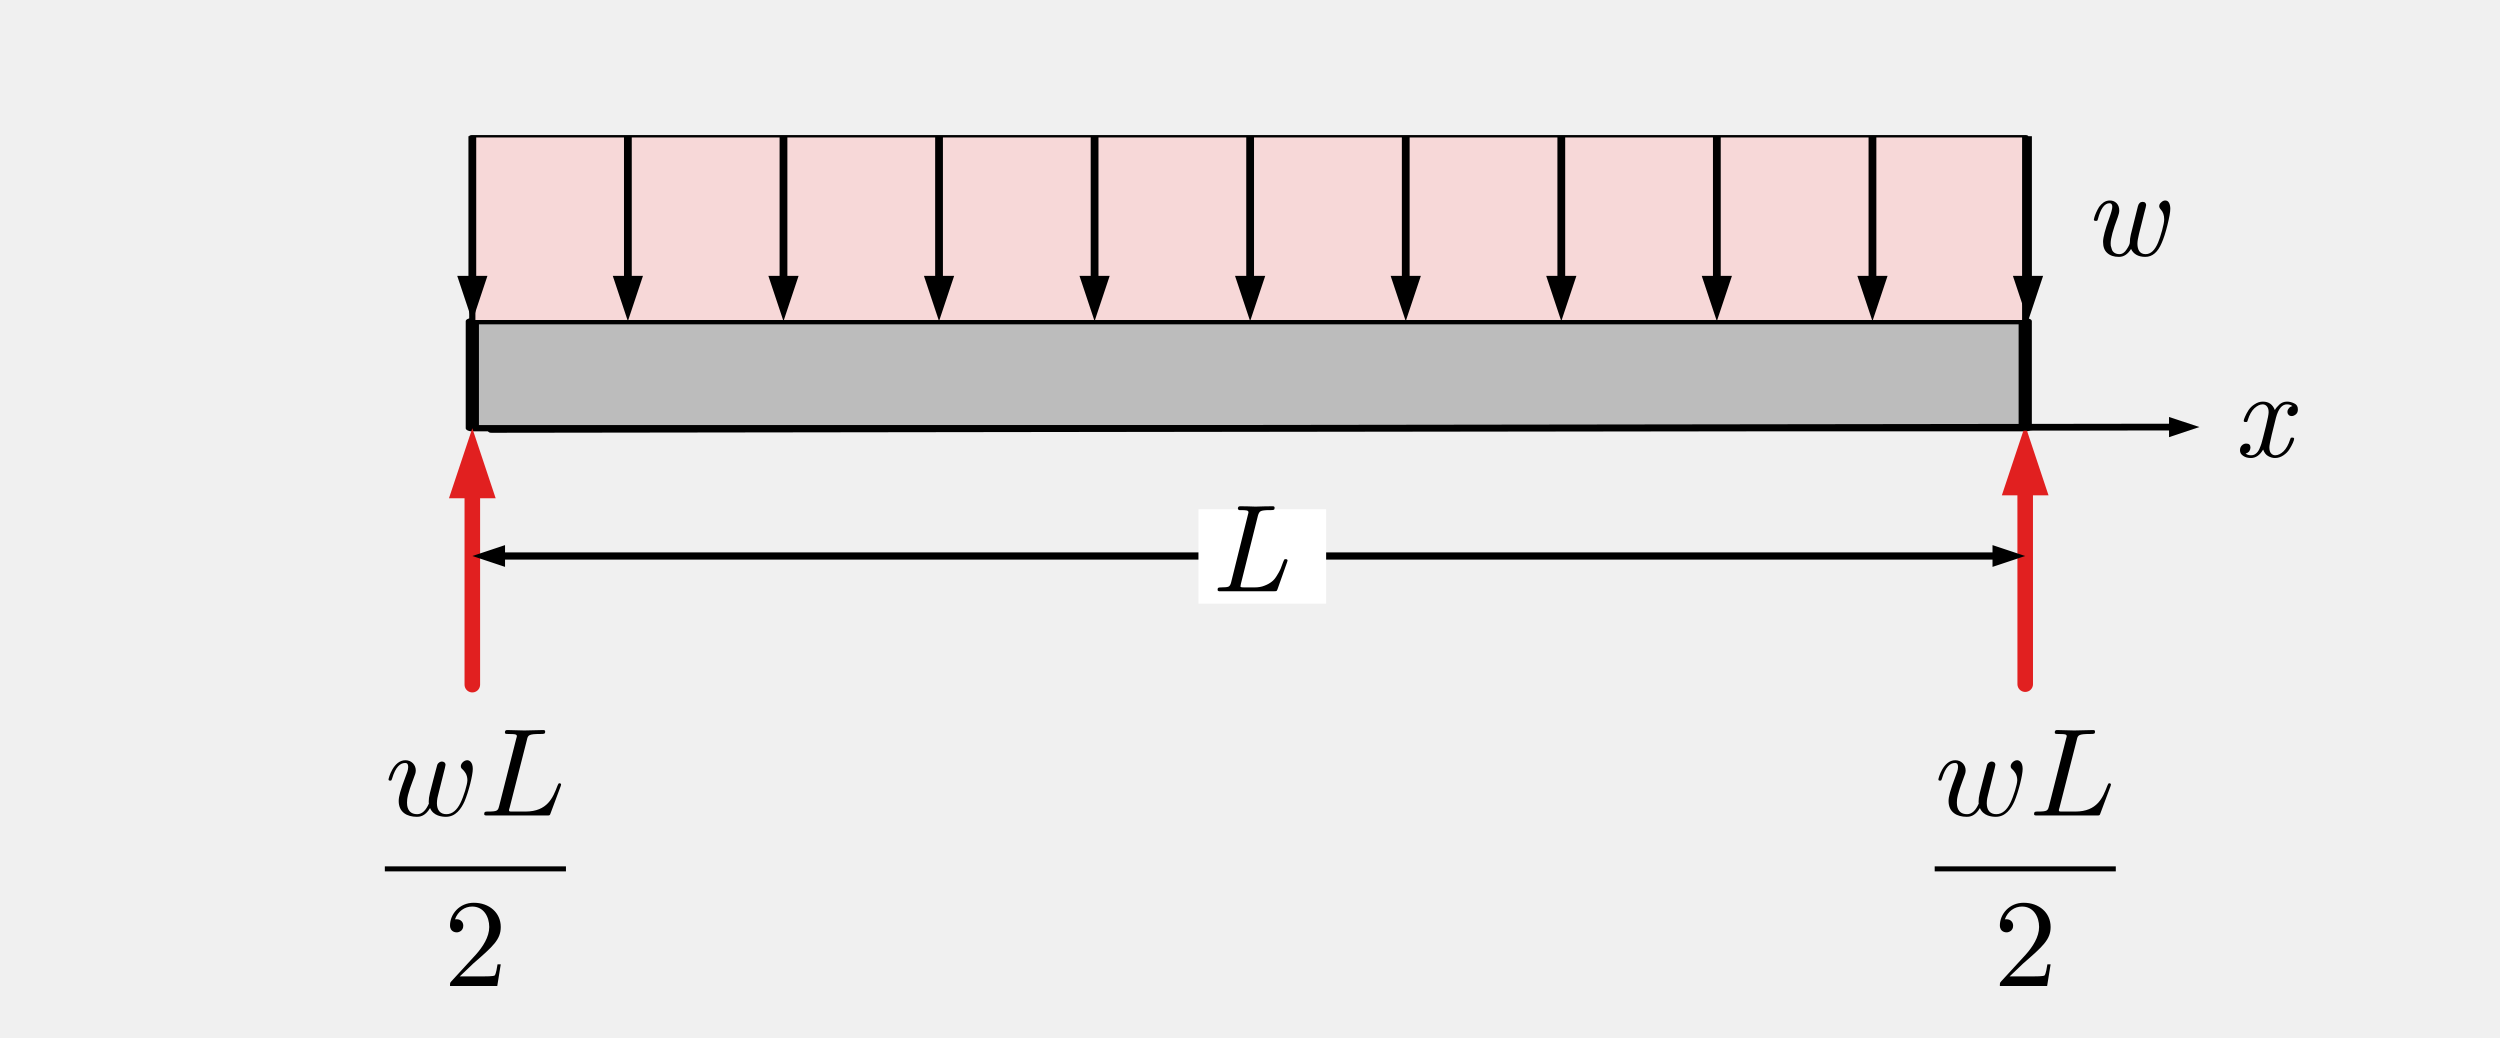
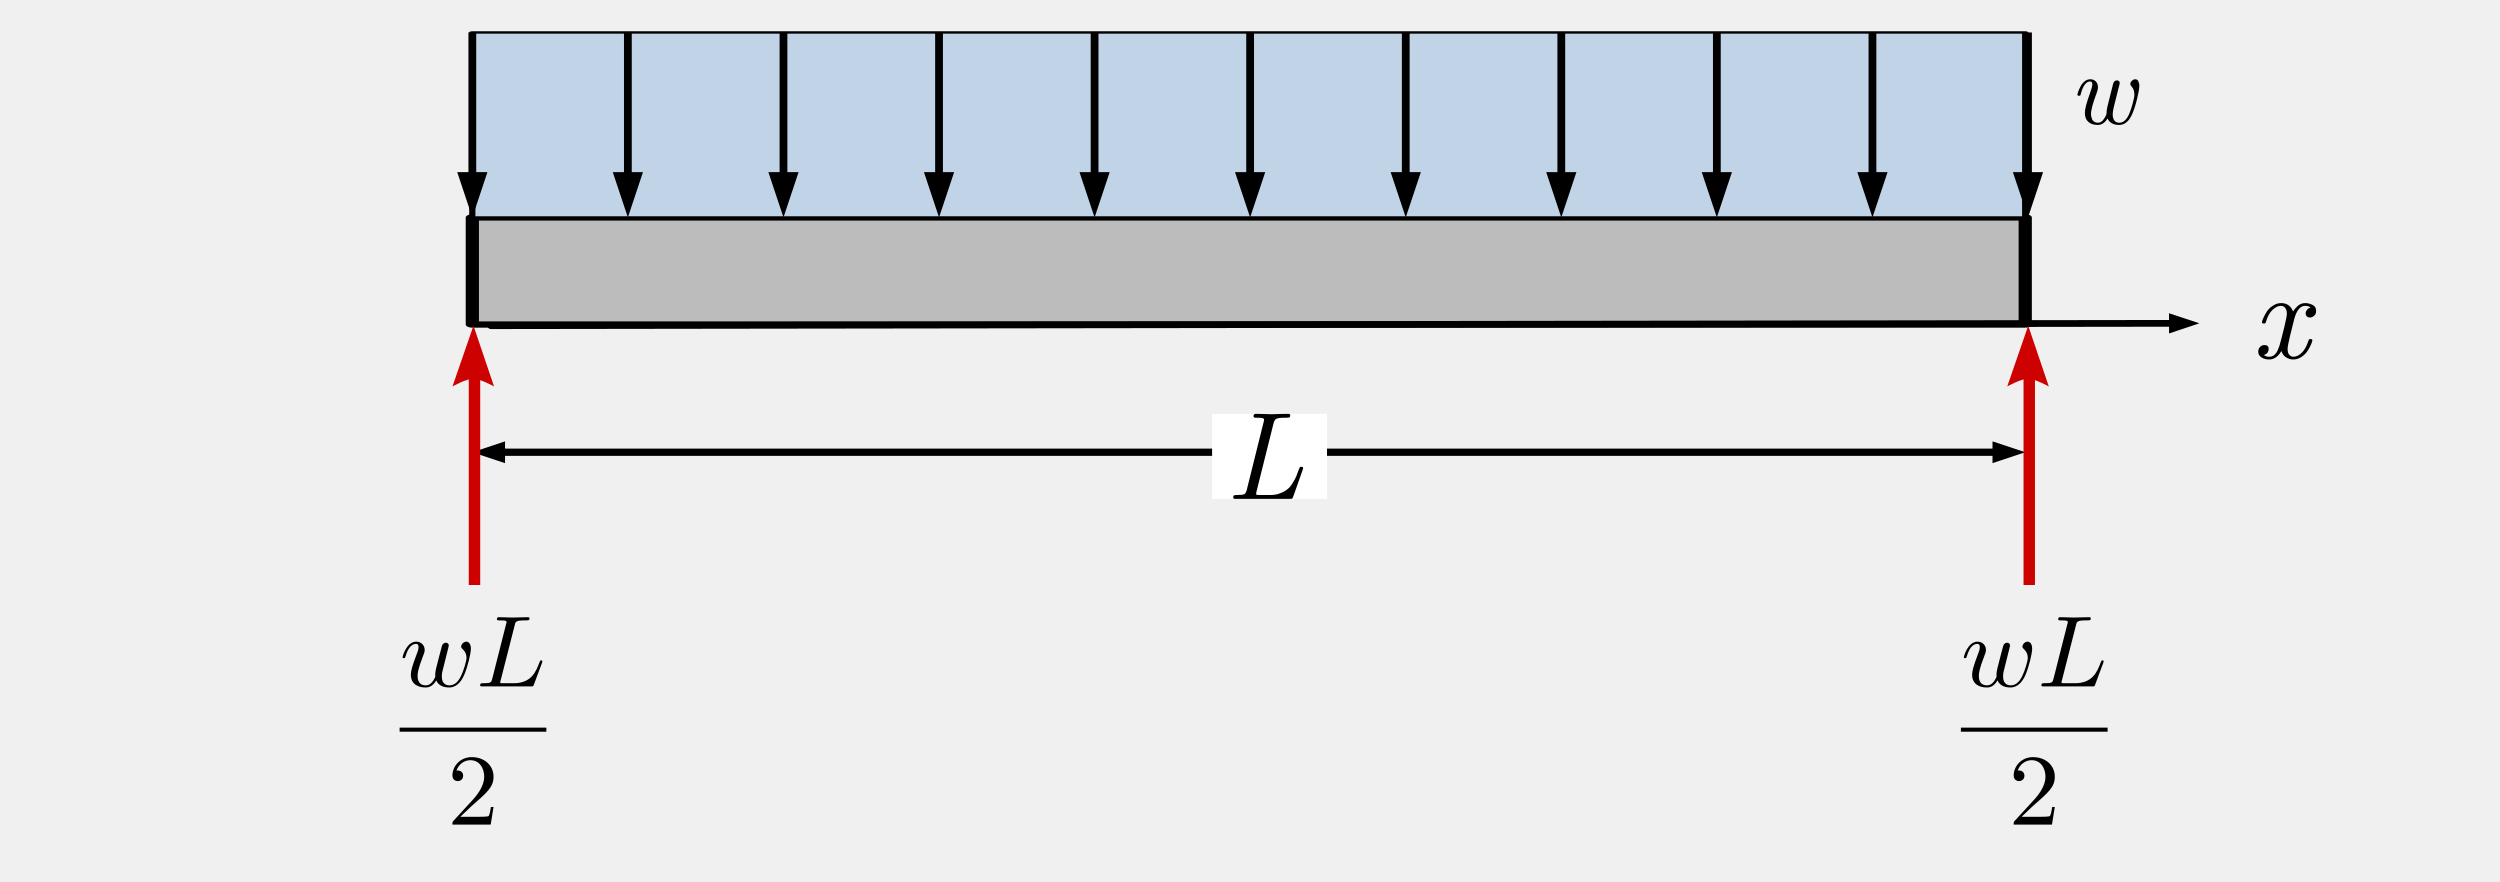
- <svg xmlns="http://www.w3.org/2000/svg" width="100%" height="100%" viewBox="0 0 241 100" version="1.1" xml:space="preserve" style="fill-rule:evenodd;clip-rule:evenodd;stroke-linecap:round;stroke-linejoin:round;stroke-miterlimit:1.5;">
-   <g id="VM-integration-1" transform="matrix(1.33333,0,0,0.833333,-879.466,-4.16667)">
+ <svg xmlns="http://www.w3.org/2000/svg" width="100%" height="100%" viewBox="0 0 241 85" version="1.1" xml:space="preserve" style="fill-rule:evenodd;clip-rule:evenodd;stroke-linecap:round;stroke-linejoin:round;stroke-miterlimit:1.5;">
+   <g id="VM-integration-1" transform="matrix(1.33333,0,0,0.707496,-879.466,-3.53748)">
    <rect x="660" y="5" width="180" height="120" style="fill:none;" />
-     <g id="rect8143" transform="matrix(-1.67658,-5.24689e-17,-7.12597e-17,-1.27148,-352.122,-498.102)">
+     <g id="rect8143" transform="matrix(-1.67658,-6.18011e-17,-7.12597e-17,-1.49763,-352.122,-601.719)">
      <rect x="-690.78" y="-434.643" width="66.967" height="9.738" style="fill:rgb(188,188,188);stroke:black;stroke-width:0.57px;" />
    </g>
-     <g transform="matrix(1.7273,0,0,1.06981,140.629,-224.128)">
-       <rect x="320.222" y="228.908" width="65" height="20" style="fill:rgb(247,216,216);stroke:black;stroke-width:0.26px;" />
+     <g transform="matrix(1.7273,0,0,1.26008,140.629,-279.016)">
+       <rect x="320.222" y="228.908" width="65" height="20" style="fill:rgb(193,212,231);stroke:black;stroke-width:0.26px;" />
    </g>
-     <g transform="matrix(4.67812,0,0,1.2,-2414.86,0.15479)">
+     <g transform="matrix(4.67812,0,0,1.41344,-2414.86,-14.8413)">
      <g transform="matrix(0.225,0,0,0.891505,592.45,-186.903)">
-         <g transform="matrix(0.712537,-0,-0,1.1217,287.775,214.178)">
-           <path d="M44.081,26.593L45.537,30.962L46.994,26.593L44.081,26.593Z" />
-           <path d="M45.537,27.467L45.537,13.132" style="fill:none;stroke:black;stroke-width:0.75px;stroke-linecap:butt;" />
+         <g transform="matrix(0.712537,-0,-0,1.1217,287.775,225.395)">
+           <path d="M44.081,16.593L45.537,20.962L46.994,16.593L44.081,16.593Z" />
+           <path d="M45.537,17.467L45.537,3.132" style="fill:none;stroke:black;stroke-width:0.75px;stroke-linecap:butt;" />
        </g>
      </g>
      <g transform="matrix(0.225,0,0,0.891505,594.854,-186.903)">
-         <g transform="matrix(0.712537,-0,-0,1.1217,277.089,214.178)">
-           <path d="M59.078,26.593L60.534,30.962L61.99,26.593L59.078,26.593Z" />
-           <path d="M60.534,27.467L60.534,13.132" style="fill:none;stroke:black;stroke-width:0.75px;stroke-linecap:butt;" />
+         <g transform="matrix(0.712537,-0,-0,1.1217,277.089,225.395)">
+           <path d="M59.078,16.593L60.534,20.962L61.99,16.593L59.078,16.593Z" />
+           <path d="M60.534,17.467L60.534,3.132" style="fill:none;stroke:black;stroke-width:0.75px;stroke-linecap:butt;" />
        </g>
      </g>
      <g transform="matrix(0.225,0,0,0.891505,597.259,-186.903)">
-         <g transform="matrix(0.712537,-0,-0,1.1217,266.403,214.178)">
-           <path d="M74.074,26.593L75.531,30.962L76.987,26.593L74.074,26.593Z" />
-           <path d="M75.531,27.467L75.531,13.132" style="fill:none;stroke:black;stroke-width:0.75px;stroke-linecap:butt;" />
+         <g transform="matrix(0.712537,-0,-0,1.1217,266.403,225.395)">
+           <path d="M74.074,16.593L75.531,20.962L76.987,16.593L74.074,16.593Z" />
+           <path d="M75.531,17.467L75.531,3.132" style="fill:none;stroke:black;stroke-width:0.75px;stroke-linecap:butt;" />
        </g>
      </g>
      <g transform="matrix(0.225,0,0,0.891505,599.663,-186.903)">
-         <g transform="matrix(0.712537,-0,-0,1.1217,255.718,214.178)">
-           <path d="M89.071,26.593L90.527,30.962L91.984,26.593L89.071,26.593Z" />
-           <path d="M90.527,27.467L90.527,13.132" style="fill:none;stroke:black;stroke-width:0.75px;stroke-linecap:butt;" />
+         <g transform="matrix(0.712537,-0,-0,1.1217,255.718,225.395)">
+           <path d="M89.071,16.593L90.527,20.962L91.984,16.593L89.071,16.593Z" />
+           <path d="M90.527,17.467L90.527,3.132" style="fill:none;stroke:black;stroke-width:0.75px;stroke-linecap:butt;" />
        </g>
      </g>
      <g transform="matrix(0.225,0,0,0.891505,602.067,-186.903)">
-         <g transform="matrix(0.712537,-0,-0,1.1217,245.032,214.178)">
-           <path d="M104.068,26.593L105.524,30.962L106.98,26.593L104.068,26.593Z" />
-           <path d="M105.524,27.467L105.524,13.132" style="fill:none;stroke:black;stroke-width:0.75px;stroke-linecap:butt;" />
+         <g transform="matrix(0.712537,-0,-0,1.1217,245.032,225.395)">
+           <path d="M104.068,16.593L105.524,20.962L106.98,16.593L104.068,16.593Z" />
+           <path d="M105.524,17.467L105.524,3.132" style="fill:none;stroke:black;stroke-width:0.75px;stroke-linecap:butt;" />
        </g>
      </g>
      <g transform="matrix(0.225,0,0,0.891505,604.471,-186.903)">
-         <g transform="matrix(0.712537,-0,-0,1.1217,234.346,214.178)">
-           <path d="M119.064,26.593L120.521,30.962L121.977,26.593L119.064,26.593Z" />
-           <path d="M120.521,27.467L120.521,13.132" style="fill:none;stroke:black;stroke-width:0.75px;stroke-linecap:butt;" />
+         <g transform="matrix(0.712537,-0,-0,1.1217,234.346,225.395)">
+           <path d="M119.064,16.593L120.521,20.962L121.977,16.593L119.064,16.593Z" />
+           <path d="M120.521,17.467L120.521,3.132" style="fill:none;stroke:black;stroke-width:0.75px;stroke-linecap:butt;" />
        </g>
      </g>
      <g transform="matrix(0.225,0,0,0.891505,606.876,-186.903)">
-         <g transform="matrix(0.712537,-0,-0,1.1217,223.661,214.178)">
-           <path d="M134.061,26.593L135.517,30.962L136.974,26.593L134.061,26.593Z" />
-           <path d="M135.517,27.467L135.517,13.132" style="fill:none;stroke:black;stroke-width:0.75px;stroke-linecap:butt;" />
+         <g transform="matrix(0.712537,-0,-0,1.1217,223.661,225.395)">
+           <path d="M134.061,16.593L135.517,20.962L136.974,16.593L134.061,16.593Z" />
+           <path d="M135.517,17.467L135.517,3.132" style="fill:none;stroke:black;stroke-width:0.75px;stroke-linecap:butt;" />
        </g>
      </g>
      <g transform="matrix(0.225,0,0,0.891505,609.28,-186.903)">
-         <g transform="matrix(0.712537,-0,-0,1.1217,212.975,214.178)">
-           <path d="M149.058,26.593L150.514,30.962L151.97,26.593L149.058,26.593Z" />
-           <path d="M150.514,27.467L150.514,13.132" style="fill:none;stroke:black;stroke-width:0.75px;stroke-linecap:butt;" />
+         <g transform="matrix(0.712537,-0,-0,1.1217,212.975,225.395)">
+           <path d="M149.058,16.593L150.514,20.962L151.97,16.593L149.058,16.593Z" />
+           <path d="M150.514,17.467L150.514,3.132" style="fill:none;stroke:black;stroke-width:0.75px;stroke-linecap:butt;" />
        </g>
      </g>
      <g transform="matrix(0.225,0,0,0.891505,611.684,-186.903)">
-         <g transform="matrix(0.712537,-0,-0,1.1217,202.289,214.178)">
-           <path d="M164.054,26.593L165.511,30.962L166.967,26.593L164.054,26.593Z" />
-           <path d="M165.511,27.467L165.511,13.132" style="fill:none;stroke:black;stroke-width:0.75px;stroke-linecap:butt;" />
+         <g transform="matrix(0.712537,-0,-0,1.1217,202.289,225.395)">
+           <path d="M164.054,16.593L165.511,20.962L166.967,16.593L164.054,16.593Z" />
+           <path d="M165.511,17.467L165.511,3.132" style="fill:none;stroke:black;stroke-width:0.75px;stroke-linecap:butt;" />
        </g>
      </g>
      <g transform="matrix(0.225,0,0,0.891505,614.089,-186.903)">
-         <g transform="matrix(0.712537,-0,-0,1.1217,191.604,214.178)">
-           <path d="M179.051,26.593L180.507,30.962L181.964,26.593L179.051,26.593Z" />
-           <path d="M180.507,27.467L180.507,13.132" style="fill:none;stroke:black;stroke-width:0.75px;stroke-linecap:butt;" />
+         <g transform="matrix(0.712537,-0,-0,1.1217,191.604,225.395)">
+           <path d="M179.051,16.593L180.507,20.962L181.964,16.593L179.051,16.593Z" />
+           <path d="M180.507,17.467L180.507,3.132" style="fill:none;stroke:black;stroke-width:0.75px;stroke-linecap:butt;" />
        </g>
      </g>
      <g transform="matrix(0.225,0,0,0.891505,616.493,-186.903)">
-         <g transform="matrix(0.712537,-0,-0,1.1217,180.918,214.178)">
-           <path d="M194.047,26.593L195.504,30.962L196.96,26.593L194.047,26.593Z" />
-           <path d="M195.504,27.467L195.504,13.132" style="fill:none;stroke:black;stroke-width:0.75px;stroke-linecap:butt;" />
+         <g transform="matrix(0.712537,-0,-0,1.1217,180.918,225.395)">
+           <path d="M194.047,16.593L195.504,20.962L196.96,16.593L194.047,16.593Z" />
+           <path d="M195.504,17.467L195.504,3.132" style="fill:none;stroke:black;stroke-width:0.75px;stroke-linecap:butt;" />
        </g>
      </g>
    </g>
-     <g transform="matrix(-1.12488,-0.0275784,0.0220008,-2.50487,925.973,506.727)">
-       <g transform="matrix(-0.666595,0.00733914,-0.00936774,-0.478963,240.668,197.651)">
-         <path d="M192.981,47.75L195.231,41L197.481,47.75L192.981,47.75Z" style="fill:rgb(225,32,32);" />
-         <path d="M195.234,65.953C195.234,65.953 195.232,53.737 195.231,46.4" style="fill:none;stroke:rgb(225,32,32);stroke-width:1.5px;" />
+     <g transform="matrix(1.24744,0,0,2.12015,668.804,-344.687)">
+       <g transform="matrix(0.60123,-0,-0,0.666667,-7.37861,164.935)">
+         <path d="M192.081,44.648L195.231,43.598L192.081,42.548L192.081,44.648Z" />
+         <path d="M48.688,44.648L45.538,43.598L48.688,42.548L48.688,44.648Z" />
+         <path d="M192.711,43.598L48.058,43.598" style="fill:none;stroke:black;stroke-width:0.7px;" />
      </g>
    </g>
-     <g transform="matrix(-1.12498,-0.0139284,0.00986587,-2.8235,815.741,558.652)">
-       <g transform="matrix(-0.666652,0.00328862,-0.00372707,-0.424986,140.509,195.394)">
-         <path d="M43.284,48.031L45.534,41.281L47.784,48.031L43.284,48.031Z" style="fill:rgb(225,32,32);" />
-         <path d="M45.534,66L45.534,46.681" style="fill:none;stroke:rgb(225,32,32);stroke-width:1.5px;" />
-       </g>
-     </g>
-     <g transform="matrix(1.24744,0,0,1.8,668.804,-279.882)">
-       <g transform="matrix(0.60123,-0,-0,0.666667,-7.37861,158.268)">
-         <path d="M192.081,54.648L195.231,53.598L192.081,52.548L192.081,54.648Z" />
-         <path d="M48.688,54.648L45.538,53.598L48.688,52.548L48.688,54.648Z" />
-         <path d="M192.711,53.598L48.058,53.598" style="fill:none;stroke:black;stroke-width:0.7px;" />
-       </g>
-     </g>
-     <g transform="matrix(0.75,0,0,0.6,181.2,51.9644)">
+     <g transform="matrix(0.674996,0,0,0.636043,238.695,48.7352)">
      <g transform="matrix(1.36326,0,0,1.5,-209.024,-318.676)">
        <rect x="705.972" y="225.719" width="9.028" height="12.14" style="fill:white;" />
      </g>
-       <g transform="matrix(0.75,0,0,1.5,235.826,-318.578)">
+       <g transform="matrix(0.833338,0,0,1.66668,178.526,-355.56)">
        <g transform="matrix(16,0,0,16,691.566,236.2)">
          <path d="M0.062,-0.012C0.062,-0.021 0.064,-0.026 0.068,-0.028C0.072,-0.03 0.079,-0.031 0.089,-0.031C0.121,-0.031 0.142,-0.033 0.151,-0.038C0.16,-0.043 0.167,-0.055 0.171,-0.073L0.306,-0.616C0.309,-0.626 0.31,-0.632 0.31,-0.635C0.31,-0.642 0.305,-0.647 0.296,-0.649C0.287,-0.651 0.272,-0.652 0.252,-0.652C0.244,-0.652 0.239,-0.652 0.236,-0.652C0.233,-0.653 0.231,-0.654 0.229,-0.656C0.226,-0.657 0.225,-0.66 0.225,-0.664C0.225,-0.677 0.231,-0.683 0.244,-0.683C0.257,-0.683 0.278,-0.683 0.305,-0.682C0.333,-0.681 0.353,-0.68 0.367,-0.68C0.382,-0.68 0.406,-0.681 0.437,-0.682C0.467,-0.683 0.49,-0.683 0.505,-0.683C0.515,-0.683 0.52,-0.679 0.52,-0.671C0.52,-0.662 0.518,-0.657 0.514,-0.655C0.51,-0.653 0.503,-0.652 0.492,-0.652L0.482,-0.652C0.443,-0.652 0.419,-0.649 0.408,-0.643C0.398,-0.638 0.391,-0.625 0.386,-0.607L0.25,-0.063C0.25,-0.062 0.249,-0.059 0.248,-0.053C0.247,-0.048 0.246,-0.044 0.246,-0.041C0.246,-0.038 0.246,-0.036 0.247,-0.035C0.248,-0.034 0.25,-0.033 0.255,-0.032C0.26,-0.031 0.267,-0.031 0.277,-0.031L0.358,-0.031C0.388,-0.031 0.415,-0.035 0.439,-0.045C0.463,-0.054 0.482,-0.065 0.497,-0.077C0.512,-0.088 0.526,-0.105 0.539,-0.127C0.552,-0.148 0.562,-0.166 0.568,-0.18C0.573,-0.193 0.58,-0.212 0.589,-0.236C0.593,-0.246 0.596,-0.252 0.597,-0.254C0.599,-0.257 0.603,-0.258 0.609,-0.258C0.619,-0.258 0.624,-0.254 0.624,-0.246L0.622,-0.24C0.621,-0.236 0.62,-0.234 0.62,-0.233L0.544,-0.018C0.541,-0.009 0.538,-0.004 0.535,-0.002C0.532,-0.001 0.526,-0 0.515,-0L0.087,-0C0.08,-0 0.076,-0 0.073,-0C0.07,-0.001 0.068,-0.002 0.065,-0.004C0.063,-0.005 0.062,-0.008 0.062,-0.012Z" style="fill-rule:nonzero;" />
        </g>
      </g>
    </g>
-     <g transform="matrix(0.5625,0,0,0.9,641.312,-178.596)">
+     <g transform="matrix(0.455718,0,0,0.858838,672.332,-181.531)">
      <g transform="matrix(16,0,0,16,300.317,236.837)">
        <path d="M0.083,-0.288C0.083,-0.29 0.084,-0.296 0.087,-0.306C0.09,-0.316 0.094,-0.329 0.101,-0.344C0.108,-0.36 0.116,-0.375 0.125,-0.39C0.135,-0.404 0.147,-0.416 0.162,-0.427C0.177,-0.437 0.194,-0.442 0.211,-0.442C0.233,-0.442 0.251,-0.435 0.266,-0.42C0.28,-0.405 0.287,-0.386 0.287,-0.361C0.287,-0.347 0.283,-0.33 0.275,-0.308C0.237,-0.208 0.218,-0.138 0.218,-0.098C0.218,-0.092 0.218,-0.085 0.219,-0.078C0.221,-0.071 0.223,-0.062 0.227,-0.051C0.23,-0.039 0.237,-0.03 0.248,-0.022C0.259,-0.015 0.272,-0.011 0.288,-0.011C0.311,-0.011 0.331,-0.024 0.347,-0.05C0.364,-0.075 0.372,-0.094 0.372,-0.105C0.372,-0.125 0.375,-0.146 0.38,-0.168L0.437,-0.396C0.443,-0.419 0.456,-0.431 0.475,-0.431C0.485,-0.431 0.492,-0.428 0.496,-0.423C0.501,-0.418 0.503,-0.412 0.503,-0.405C0.503,-0.4 0.498,-0.378 0.487,-0.339L0.445,-0.171C0.437,-0.139 0.433,-0.113 0.433,-0.094C0.433,-0.07 0.438,-0.05 0.448,-0.035C0.459,-0.019 0.476,-0.011 0.499,-0.011C0.54,-0.011 0.573,-0.042 0.599,-0.104C0.609,-0.128 0.62,-0.16 0.631,-0.201C0.642,-0.242 0.648,-0.271 0.648,-0.29C0.648,-0.323 0.639,-0.35 0.621,-0.369C0.612,-0.379 0.608,-0.388 0.608,-0.396C0.608,-0.407 0.613,-0.418 0.624,-0.427C0.634,-0.437 0.645,-0.442 0.656,-0.442C0.67,-0.442 0.68,-0.436 0.687,-0.423C0.693,-0.411 0.697,-0.395 0.697,-0.376C0.697,-0.349 0.689,-0.305 0.674,-0.244C0.659,-0.183 0.643,-0.135 0.628,-0.101C0.597,-0.027 0.553,0.011 0.496,0.011C0.467,0.011 0.443,0.005 0.424,-0.006C0.404,-0.018 0.39,-0.034 0.382,-0.053C0.356,-0.011 0.324,0.011 0.285,0.011C0.285,0.011 0.285,0.011 0.284,0.011C0.245,0.011 0.214,0.001 0.191,-0.02C0.168,-0.04 0.157,-0.07 0.157,-0.11C0.157,-0.146 0.174,-0.21 0.207,-0.301C0.223,-0.345 0.231,-0.375 0.231,-0.391C0.231,-0.41 0.224,-0.42 0.209,-0.42C0.169,-0.42 0.138,-0.378 0.116,-0.294C0.114,-0.286 0.112,-0.282 0.11,-0.28C0.108,-0.279 0.104,-0.278 0.098,-0.278C0.088,-0.278 0.083,-0.282 0.083,-0.288Z" style="fill-rule:nonzero;" />
      </g>
    </g>
-     <g id="surface1" transform="matrix(0.674783,0,0,1.07965,797.192,85.4868)">
+     <g id="surface1" transform="matrix(0.546686,0,0,1.03027,799.52,85.3123)">
      <g>
        <g>
          <g id="glyph0-1" transform="matrix(1,0,0,1,3.39228,12.8275)">
            <path d="M6.297,-4.547C6.375,-4.844 6.5,-5.328 6.5,-5.422C6.5,-5.656 6.313,-5.781 6.109,-5.781C5.953,-5.781 5.703,-5.672 5.609,-5.406C5.563,-5.313 4.922,-2.75 4.828,-2.406C4.734,-2 4.703,-1.75 4.703,-1.516C4.703,-1.375 4.703,-1.344 4.719,-1.281C4.406,-0.563 4,-0.141 3.469,-0.141C2.375,-0.141 2.375,-1.141 2.375,-1.375C2.375,-1.797 2.438,-2.313 3.078,-3.969C3.234,-4.375 3.313,-4.563 3.313,-4.828C3.313,-5.422 2.859,-5.922 2.203,-5.922C0.906,-5.922 0.391,-3.984 0.391,-3.859C0.391,-3.734 0.531,-3.734 0.563,-3.734C0.703,-3.734 0.703,-3.75 0.781,-3.969C1.141,-5.219 1.672,-5.625 2.156,-5.625C2.281,-5.625 2.5,-5.625 2.5,-5.188C2.5,-4.859 2.344,-4.484 2.25,-4.25C1.656,-2.672 1.484,-2.047 1.484,-1.547C1.484,-0.328 2.406,0.141 3.422,0.141C3.656,0.141 4.297,0.141 4.844,-0.797C5.203,0.063 6.141,0.141 6.547,0.141C7.578,0.141 8.172,-0.703 8.531,-1.5C8.984,-2.547 9.422,-4.344 9.422,-4.984C9.422,-5.719 9.063,-5.922 8.828,-5.922C8.484,-5.922 8.141,-5.578 8.141,-5.281C8.141,-5.109 8.219,-5.031 8.344,-4.922C8.5,-4.766 8.844,-4.422 8.844,-3.781C8.844,-3.328 8.438,-2.016 8.094,-1.328C7.734,-0.609 7.25,-0.141 6.594,-0.141C5.953,-0.141 5.578,-0.547 5.578,-1.313C5.578,-1.688 5.672,-2.109 5.734,-2.297L6.297,-4.547Z" style="fill-rule:nonzero;" />
          </g>
          <g id="glyph0-2" transform="matrix(1,0,0,1,13.5066,12.8275)">
            <path d="M5.109,-8.109C5.219,-8.594 5.266,-8.734 6.547,-8.734C6.953,-8.734 7.063,-8.734 7.063,-9C7.063,-9.156 6.922,-9.156 6.844,-9.156C6.391,-9.156 5.281,-9.109 4.828,-9.109C4.422,-9.109 3.422,-9.156 3.016,-9.156C2.922,-9.156 2.75,-9.156 2.75,-8.891C2.75,-8.734 2.875,-8.734 3.141,-8.734C3.172,-8.734 3.422,-8.734 3.656,-8.719C3.906,-8.688 4.031,-8.672 4.031,-8.5C4.031,-8.453 4.016,-8.406 3.969,-8.25L2.141,-1.047C2,-0.516 1.984,-0.422 0.906,-0.422C0.672,-0.422 0.531,-0.422 0.531,-0.141C0.531,0 0.656,0 0.906,0L7.219,0C7.547,0 7.563,0 7.641,-0.234L8.719,-3.125C8.766,-3.266 8.766,-3.297 8.766,-3.313C8.766,-3.359 8.734,-3.453 8.609,-3.453C8.484,-3.453 8.469,-3.391 8.375,-3.172C7.906,-1.938 7.313,-0.422 4.953,-0.422L3.375,-0.422C3.234,-0.438 3.188,-0.453 3.188,-0.563C3.188,-0.609 3.188,-0.625 3.266,-0.875L5.109,-8.109Z" style="fill-rule:nonzero;" />
          </g>
        </g>
        <g transform="matrix(1.36842,0,0,-1.34615,-306.602,-95.5796)">
          <path d="M226.533,-84.78L240.714,-84.78" style="fill:none;fill-rule:nonzero;stroke:black;stroke-width:0.4px;stroke-linecap:butt;stroke-linejoin:miter;stroke-miterlimit:10;" />
        </g>
        <g id="glyph1-1" transform="matrix(1,0,0,1,9.68565,31.1002)">
          <g>
            <path d="M1.734,-1.031L3.172,-2.406C5.313,-4.266 6.125,-4.984 6.125,-6.328C6.125,-7.859 4.891,-8.922 3.234,-8.922C1.688,-8.922 0.688,-7.688 0.688,-6.5C0.688,-5.75 1.359,-5.75 1.406,-5.75C1.641,-5.75 2.109,-5.906 2.109,-6.469C2.109,-6.813 1.875,-7.156 1.391,-7.156C1.281,-7.156 1.25,-7.156 1.219,-7.141C1.531,-8.016 2.266,-8.516 3.063,-8.516C4.297,-8.516 4.891,-7.422 4.891,-6.328C4.891,-5.25 4.203,-4.203 3.453,-3.359L0.828,-0.5C0.688,-0.344 0.688,-0.328 0.688,0L5.75,0L6.125,-2.328L5.781,-2.328C5.719,-1.938 5.625,-1.344 5.484,-1.141C5.391,-1.031 4.484,-1.031 4.188,-1.031L1.734,-1.031Z" style="fill-rule:nonzero;" />
          </g>
        </g>
      </g>
    </g>
-     <g id="surface11" transform="matrix(0.674783,0,0,1.07965,685.137,85.4868)">
+     <g id="surface11" transform="matrix(0.546686,0,0,1.03027,686.64,85.3123)">
      <g>
        <g>
          <g id="glyph0-11" transform="matrix(1,0,0,1,3.39228,12.8275)">
            <path d="M6.297,-4.547C6.375,-4.844 6.5,-5.328 6.5,-5.422C6.5,-5.656 6.313,-5.781 6.109,-5.781C5.953,-5.781 5.703,-5.672 5.609,-5.406C5.563,-5.313 4.922,-2.75 4.828,-2.406C4.734,-2 4.703,-1.75 4.703,-1.516C4.703,-1.375 4.703,-1.344 4.719,-1.281C4.406,-0.563 4,-0.141 3.469,-0.141C2.375,-0.141 2.375,-1.141 2.375,-1.375C2.375,-1.797 2.438,-2.313 3.078,-3.969C3.234,-4.375 3.313,-4.563 3.313,-4.828C3.313,-5.422 2.859,-5.922 2.203,-5.922C0.906,-5.922 0.391,-3.984 0.391,-3.859C0.391,-3.734 0.531,-3.734 0.563,-3.734C0.703,-3.734 0.703,-3.75 0.781,-3.969C1.141,-5.219 1.672,-5.625 2.156,-5.625C2.281,-5.625 2.5,-5.625 2.5,-5.188C2.5,-4.859 2.344,-4.484 2.25,-4.25C1.656,-2.672 1.484,-2.047 1.484,-1.547C1.484,-0.328 2.406,0.141 3.422,0.141C3.656,0.141 4.297,0.141 4.844,-0.797C5.203,0.063 6.141,0.141 6.547,0.141C7.578,0.141 8.172,-0.703 8.531,-1.5C8.984,-2.547 9.422,-4.344 9.422,-4.984C9.422,-5.719 9.063,-5.922 8.828,-5.922C8.484,-5.922 8.141,-5.578 8.141,-5.281C8.141,-5.109 8.219,-5.031 8.344,-4.922C8.5,-4.766 8.844,-4.422 8.844,-3.781C8.844,-3.328 8.438,-2.016 8.094,-1.328C7.734,-0.609 7.25,-0.141 6.594,-0.141C5.953,-0.141 5.578,-0.547 5.578,-1.313C5.578,-1.688 5.672,-2.109 5.734,-2.297L6.297,-4.547Z" style="fill-rule:nonzero;" />
          </g>
          <g id="glyph0-21" transform="matrix(1,0,0,1,13.5066,12.8275)">
            <path d="M5.109,-8.109C5.219,-8.594 5.266,-8.734 6.547,-8.734C6.953,-8.734 7.063,-8.734 7.063,-9C7.063,-9.156 6.922,-9.156 6.844,-9.156C6.391,-9.156 5.281,-9.109 4.828,-9.109C4.422,-9.109 3.422,-9.156 3.016,-9.156C2.922,-9.156 2.75,-9.156 2.75,-8.891C2.75,-8.734 2.875,-8.734 3.141,-8.734C3.172,-8.734 3.422,-8.734 3.656,-8.719C3.906,-8.688 4.031,-8.672 4.031,-8.5C4.031,-8.453 4.016,-8.406 3.969,-8.25L2.141,-1.047C2,-0.516 1.984,-0.422 0.906,-0.422C0.672,-0.422 0.531,-0.422 0.531,-0.141C0.531,0 0.656,0 0.906,0L7.219,0C7.547,0 7.563,0 7.641,-0.234L8.719,-3.125C8.766,-3.266 8.766,-3.297 8.766,-3.313C8.766,-3.359 8.734,-3.453 8.609,-3.453C8.484,-3.453 8.469,-3.391 8.375,-3.172C7.906,-1.938 7.313,-0.422 4.953,-0.422L3.375,-0.422C3.234,-0.438 3.188,-0.453 3.188,-0.563C3.188,-0.609 3.188,-0.625 3.266,-0.875L5.109,-8.109Z" style="fill-rule:nonzero;" />
          </g>
        </g>
        <g transform="matrix(1.36842,0,0,-1.34615,-306.602,-95.5796)">
          <path d="M226.533,-84.78L240.714,-84.78" style="fill:none;fill-rule:nonzero;stroke:black;stroke-width:0.4px;stroke-linecap:butt;stroke-linejoin:miter;stroke-miterlimit:10;" />
        </g>
        <g id="glyph1-11" transform="matrix(1,0,0,1,9.68565,31.1002)">
          <g>
            <path d="M1.734,-1.031L3.172,-2.406C5.313,-4.266 6.125,-4.984 6.125,-6.328C6.125,-7.859 4.891,-8.922 3.234,-8.922C1.688,-8.922 0.688,-7.688 0.688,-6.5C0.688,-5.75 1.359,-5.75 1.406,-5.75C1.641,-5.75 2.109,-5.906 2.109,-6.469C2.109,-6.813 1.875,-7.156 1.391,-7.156C1.281,-7.156 1.25,-7.156 1.219,-7.141C1.531,-8.016 2.266,-8.516 3.063,-8.516C4.297,-8.516 4.891,-7.422 4.891,-6.328C4.891,-5.25 4.203,-4.203 3.453,-3.359L0.828,-0.5C0.688,-0.344 0.688,-0.328 0.688,0L5.75,0L6.125,-2.328L5.781,-2.328C5.719,-1.938 5.625,-1.344 5.484,-1.141C5.391,-1.031 4.484,-1.031 4.188,-1.031L1.734,-1.031Z" style="fill-rule:nonzero;" />
          </g>
        </g>
      </g>
    </g>
-     <g transform="matrix(0.773481,-5.24083e-05,-3.27552e-05,1.2,683.262,-135.602)">
-       <g transform="matrix(0.969642,4.23477e-05,4.23477e-05,1,-30.5875,117.167)">
-         <path d="M209.096,40.195L212.022,41.166L209.099,42.145L209.096,40.195Z" />
-         <path d="M47.319,41.396C47.319,41.396 189.62,41.197 209.682,41.169" style="fill:none;stroke:black;stroke-width:0.65px;" />
+     <g transform="matrix(0.773481,-6.17297e-05,-3.27552e-05,1.41344,683.262,-174.744)">
+       <g transform="matrix(0.969642,4.23477e-05,4.23477e-05,1,-30.5871,127.167)">
+         <path d="M209.096,30.195L212.022,31.166L209.099,32.145L209.096,30.195Z" />
+         <path d="M47.319,31.396C47.319,31.396 189.62,31.197 209.682,31.169" style="fill:none;stroke:black;stroke-width:0.65px;" />
      </g>
    </g>
-     <g transform="matrix(0.75,0,0,1.2,659.715,-286.533)">
+     <g transform="matrix(0.75,0,0,1.41344,661.033,-351.812)">
      <g transform="matrix(12,0,0,12,215.148,286.964)">
        <path d="M0.053,-0.051C0.053,-0.067 0.058,-0.08 0.068,-0.09C0.078,-0.1 0.09,-0.105 0.103,-0.105C0.126,-0.105 0.137,-0.094 0.137,-0.073C0.137,-0.064 0.134,-0.054 0.128,-0.044C0.121,-0.035 0.111,-0.028 0.098,-0.025C0.109,-0.016 0.123,-0.011 0.14,-0.011L0.142,-0.011C0.156,-0.011 0.169,-0.015 0.179,-0.023C0.19,-0.031 0.2,-0.043 0.208,-0.06C0.215,-0.077 0.221,-0.091 0.225,-0.104C0.229,-0.118 0.234,-0.135 0.239,-0.156C0.247,-0.188 0.255,-0.219 0.262,-0.247C0.276,-0.304 0.283,-0.341 0.283,-0.357C0.283,-0.377 0.279,-0.392 0.27,-0.403C0.261,-0.414 0.25,-0.42 0.235,-0.42C0.213,-0.42 0.191,-0.409 0.168,-0.388C0.146,-0.367 0.129,-0.336 0.116,-0.295C0.114,-0.287 0.112,-0.282 0.11,-0.28C0.109,-0.279 0.105,-0.278 0.098,-0.278C0.088,-0.278 0.083,-0.281 0.083,-0.288C0.083,-0.295 0.087,-0.306 0.094,-0.322C0.101,-0.338 0.11,-0.355 0.122,-0.374C0.134,-0.392 0.15,-0.408 0.171,-0.421C0.192,-0.435 0.214,-0.442 0.237,-0.442C0.284,-0.442 0.316,-0.419 0.333,-0.374C0.341,-0.389 0.354,-0.404 0.37,-0.419C0.387,-0.434 0.407,-0.442 0.431,-0.442C0.451,-0.442 0.47,-0.437 0.49,-0.427C0.509,-0.418 0.518,-0.402 0.518,-0.379C0.518,-0.362 0.513,-0.349 0.502,-0.34C0.491,-0.331 0.48,-0.326 0.469,-0.326C0.457,-0.326 0.448,-0.33 0.443,-0.336C0.437,-0.343 0.434,-0.35 0.434,-0.358C0.434,-0.361 0.434,-0.365 0.435,-0.369C0.436,-0.374 0.439,-0.38 0.446,-0.389C0.453,-0.398 0.462,-0.403 0.474,-0.406C0.463,-0.415 0.449,-0.42 0.43,-0.42C0.391,-0.42 0.361,-0.384 0.342,-0.313C0.326,-0.248 0.315,-0.202 0.308,-0.176C0.295,-0.122 0.289,-0.088 0.289,-0.075C0.289,-0.052 0.294,-0.035 0.303,-0.026C0.312,-0.016 0.323,-0.011 0.336,-0.011C0.359,-0.011 0.381,-0.022 0.403,-0.043C0.425,-0.065 0.442,-0.096 0.455,-0.136C0.458,-0.144 0.46,-0.149 0.461,-0.151C0.463,-0.152 0.467,-0.153 0.473,-0.153C0.483,-0.153 0.488,-0.15 0.488,-0.143C0.488,-0.137 0.484,-0.126 0.478,-0.111C0.471,-0.095 0.462,-0.078 0.45,-0.059C0.438,-0.04 0.422,-0.024 0.401,-0.01C0.38,0.004 0.358,0.011 0.334,0.011C0.316,0.011 0.298,0.006 0.28,-0.004C0.261,-0.014 0.248,-0.032 0.239,-0.057C0.213,-0.012 0.18,0.011 0.141,0.011C0.117,0.011 0.096,0.006 0.079,-0.006C0.062,-0.017 0.053,-0.032 0.053,-0.051Z" style="fill-rule:nonzero;" />
      </g>
    </g>
+     <g transform="matrix(0.193497,0,0,0.550088,719.932,110.309)">
+       <g id="jsxgraph0_jxgBoard1L76" transform="matrix(-0.930246,-1.24198e-16,1.13922e-16,-1.01416,604.911,13.7077)">
+         <path d="M170.357,59.4L170.357,117.363" style="fill:none;fill-rule:nonzero;stroke:rgb(204,1,0);stroke-width:4.59px;stroke-linecap:butt;stroke-linejoin:miter;stroke-miterlimit:4;" />
+       </g>
+       <g transform="matrix(-0.930246,-7.55207e-17,1.13922e-16,-0.616673,2926.67,939.113)">
+         <path d="M2658.36,1678.08L2666.62,1702.49L2675.06,1678.08C2675.06,1678.08 2669.51,1681.2 2666.72,1681.2C2663.94,1681.2 2658.36,1678.08 2658.36,1678.08Z" style="fill:rgb(204,1,0);" />
+       </g>
+     </g>
+     <g transform="matrix(0.193497,0,0,0.550088,607.523,110.309)">
+       <g id="jsxgraph0_jxgBoard1L761" transform="matrix(-0.930246,-1.24198e-16,1.13922e-16,-1.01416,604.911,13.7077)">
+         <path d="M170.357,59.4L170.357,117.363" style="fill:none;fill-rule:nonzero;stroke:rgb(204,1,0);stroke-width:4.59px;stroke-linecap:butt;stroke-linejoin:miter;stroke-miterlimit:4;" />
+       </g>
+       <g transform="matrix(-0.930246,-7.55207e-17,1.13922e-16,-0.616673,2926.67,939.113)">
+         <path d="M2658.36,1678.08L2666.62,1702.49L2675.06,1678.08C2675.06,1678.08 2669.51,1681.2 2666.72,1681.2C2663.94,1681.2 2658.36,1678.08 2658.36,1678.08Z" style="fill:rgb(204,1,0);" />
+       </g>
+     </g>
  </g>
</svg>
